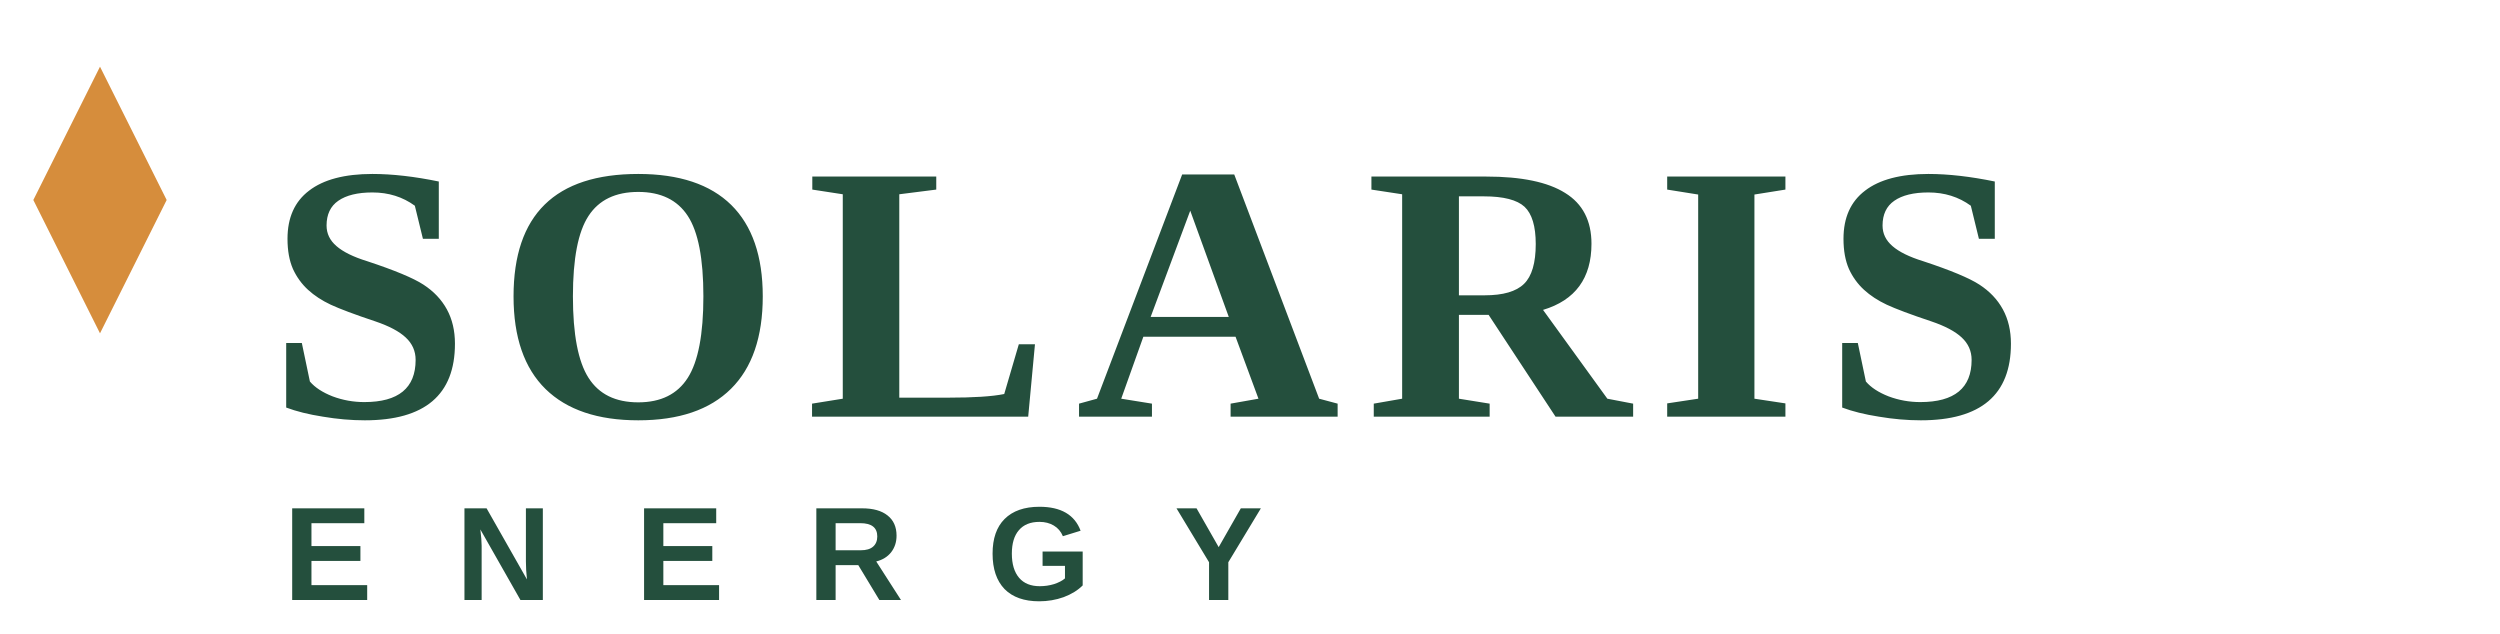
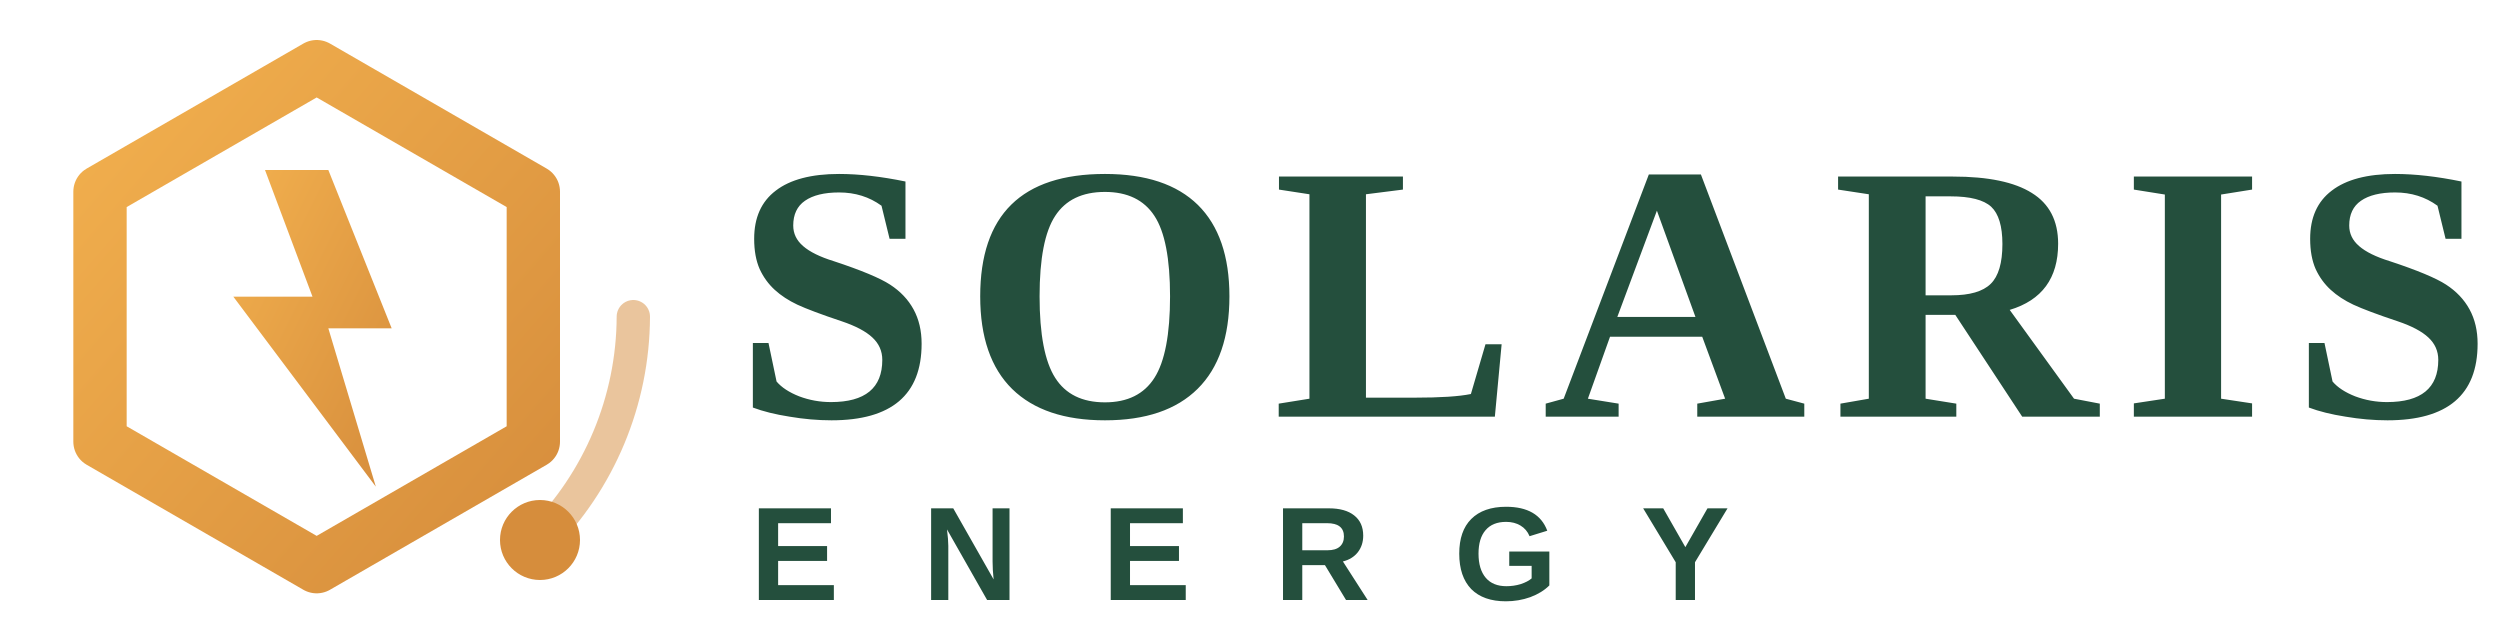
<svg xmlns="http://www.w3.org/2000/svg" width="150" height="38" viewBox="0 0 150 38" role="img" aria-label="SOLARIS ENERGY">
+   <defs>
+     <linearGradient id="sol-amber" x1="0" y1="0" x2="1" y2="1">
+       <stop offset="0" stop-color="#f2b04e" />
+       <stop offset="1" stop-color="#d68d3c" />
+     </linearGradient>
+   </defs>
  <g fill="none">
-     <path d="M6 4l4 8-4 8-4-8z" fill="#d68d3c" />
-     <text x="16" y="25" font-family="Georgia, 'Times New Roman', serif" font-size="22" font-weight="700" letter-spacing="1.5" fill="#244f3d">SOLARIS</text>
-     <text x="17" y="36" font-family="Arial, Helvetica, sans-serif" font-size="8" font-weight="700" letter-spacing="5" fill="#244f3d">ENERGY</text>
+     <path d="M38 19A19 19 0 0 1 32.4 32.4" stroke="#d68d3c" stroke-opacity="0.5" stroke-width="2" stroke-linecap="round" />
+     <circle cx="32.4" cy="32.4" r="2.4" fill="#d68d3c" />
+     <path d="M19 4 32 11.5 32 26.5 19 34 6 26.5 6 11.5Z" stroke="url(#sol-amber)" stroke-width="3.2" stroke-linejoin="round" />
+     <path d="M16 6l4 10h-4l3 10-9-12h5l-3-8z" fill="url(#sol-amber)" transform="translate(4.5 4.5) scale(0.95)" />
+     <text x="44" y="25" font-family="Georgia, 'Times New Roman', serif" font-size="22" font-weight="700" letter-spacing="1.5" fill="#244f3d">SOLARIS</text>
+     <text x="45" y="36" font-family="Arial, Helvetica, sans-serif" font-size="8" font-weight="700" letter-spacing="5" fill="#244f3d">ENERGY</text>
  </g>
</svg>
